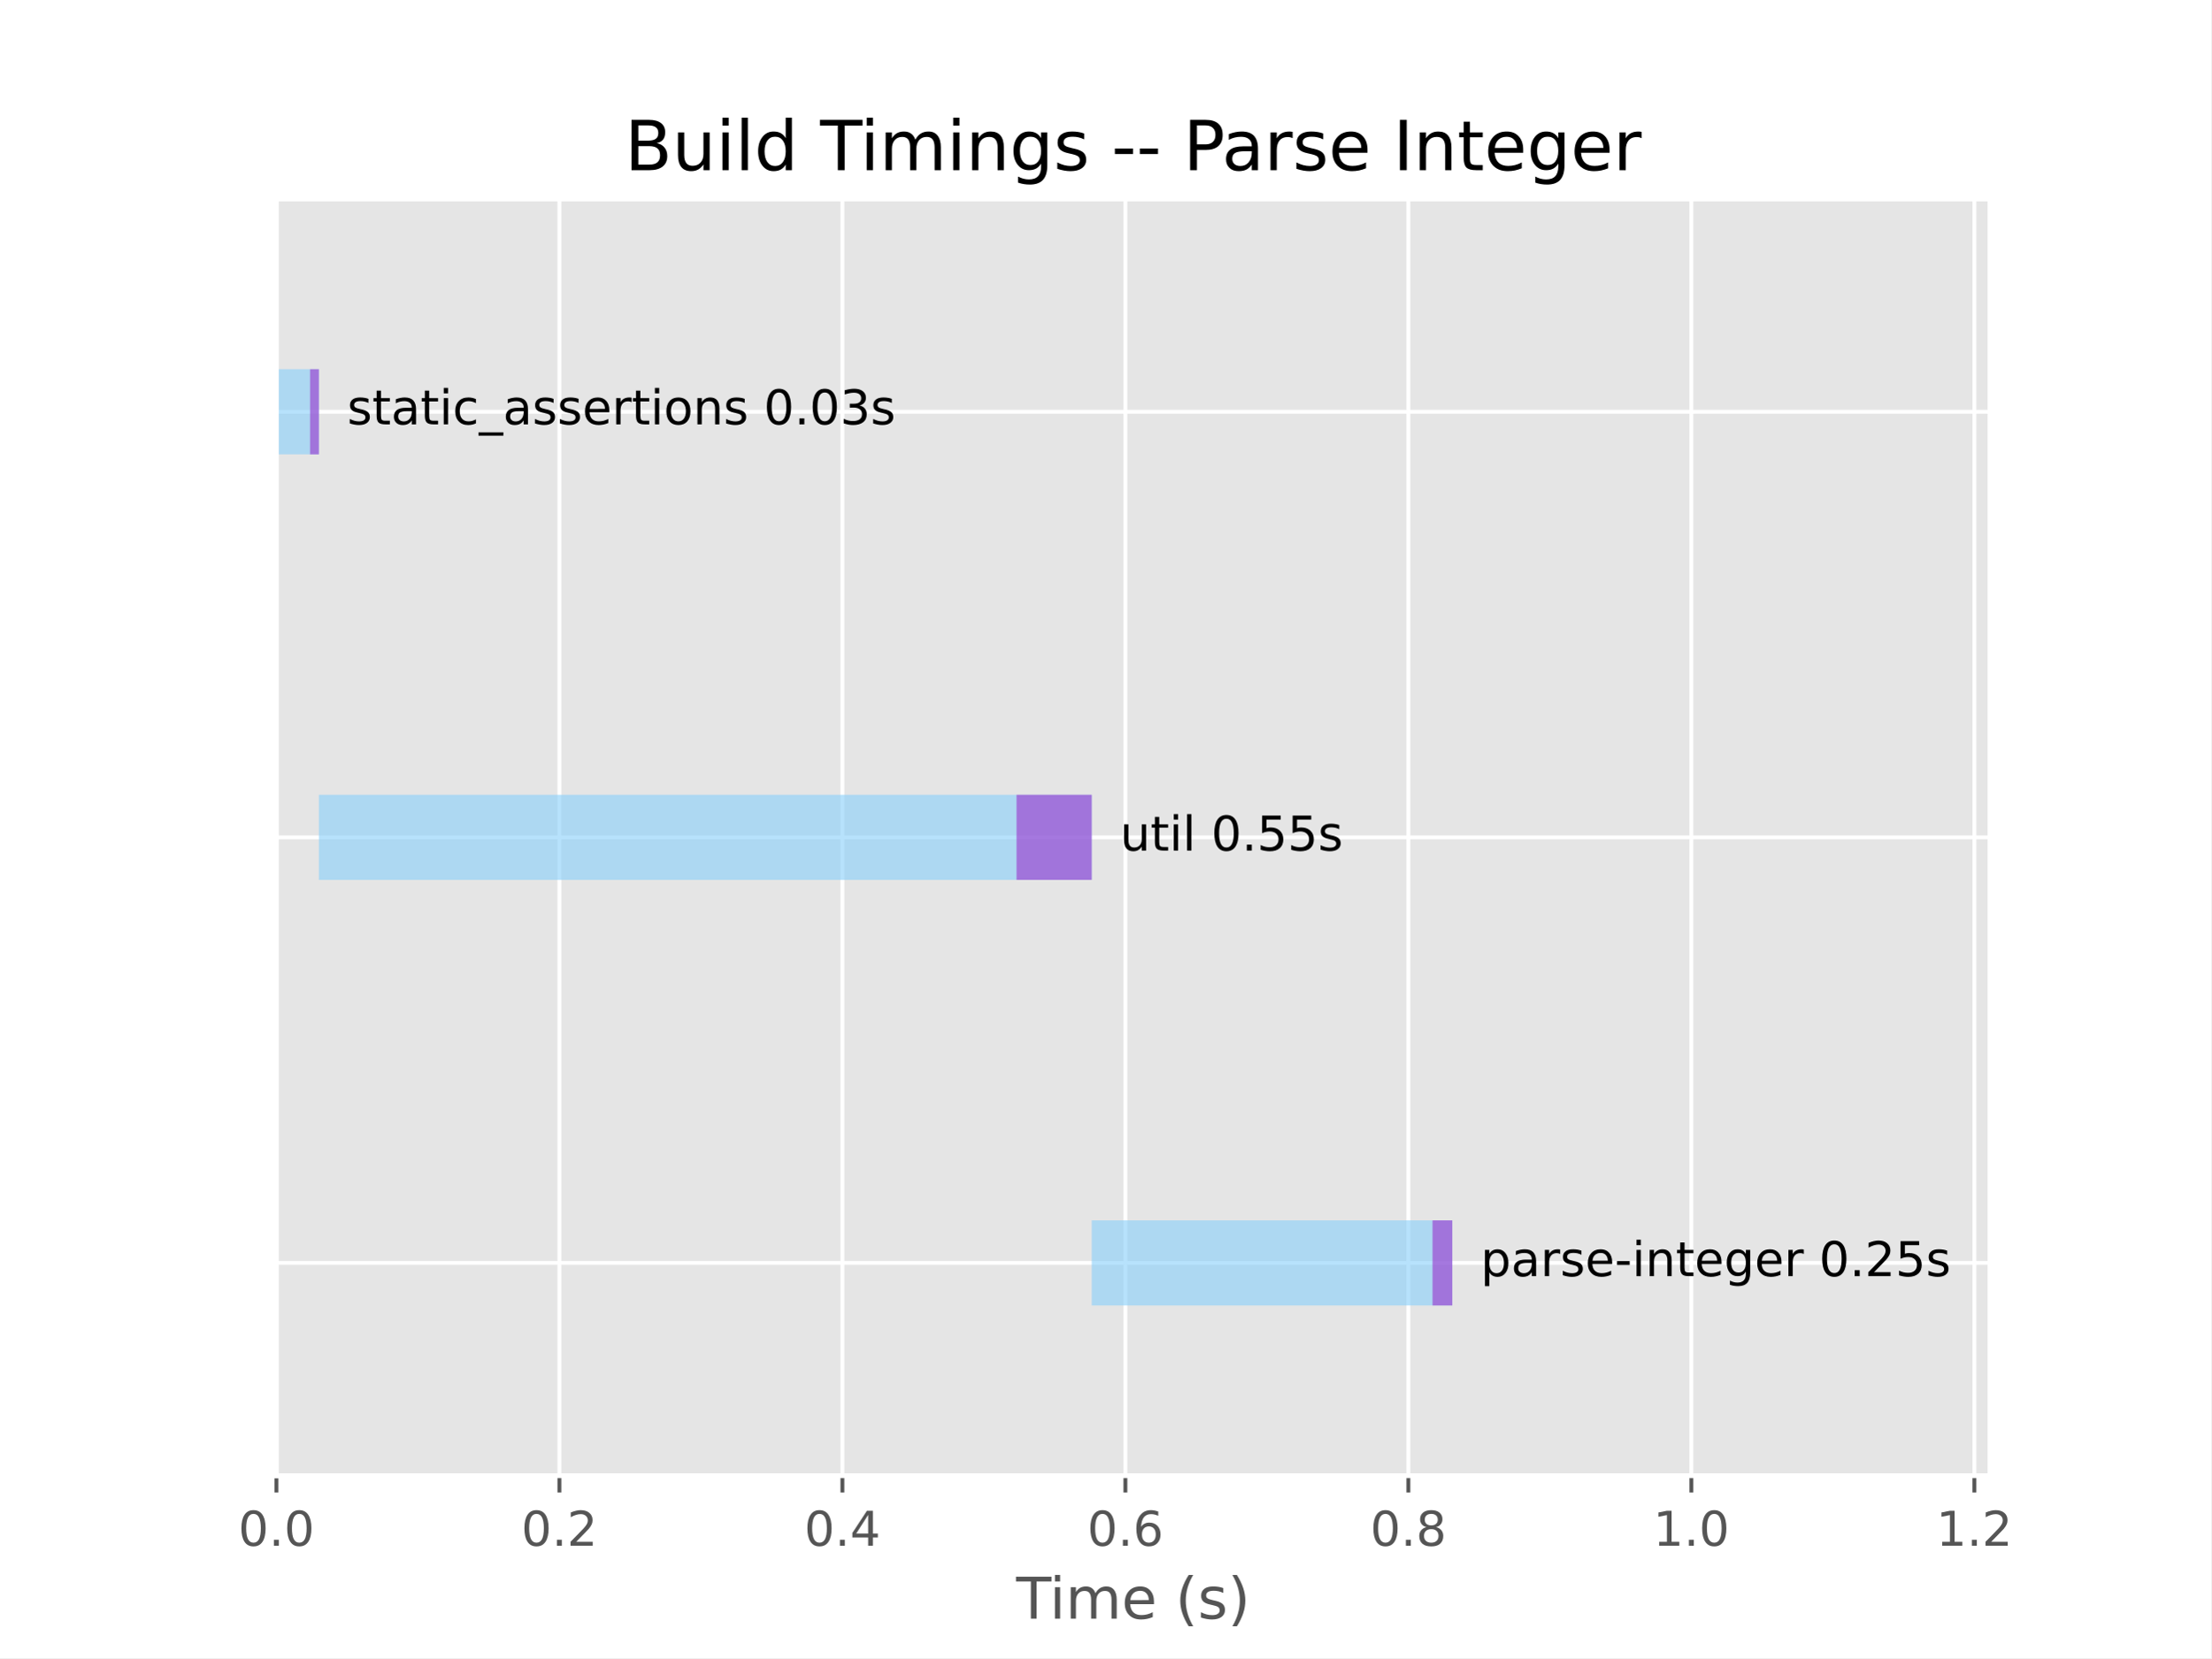
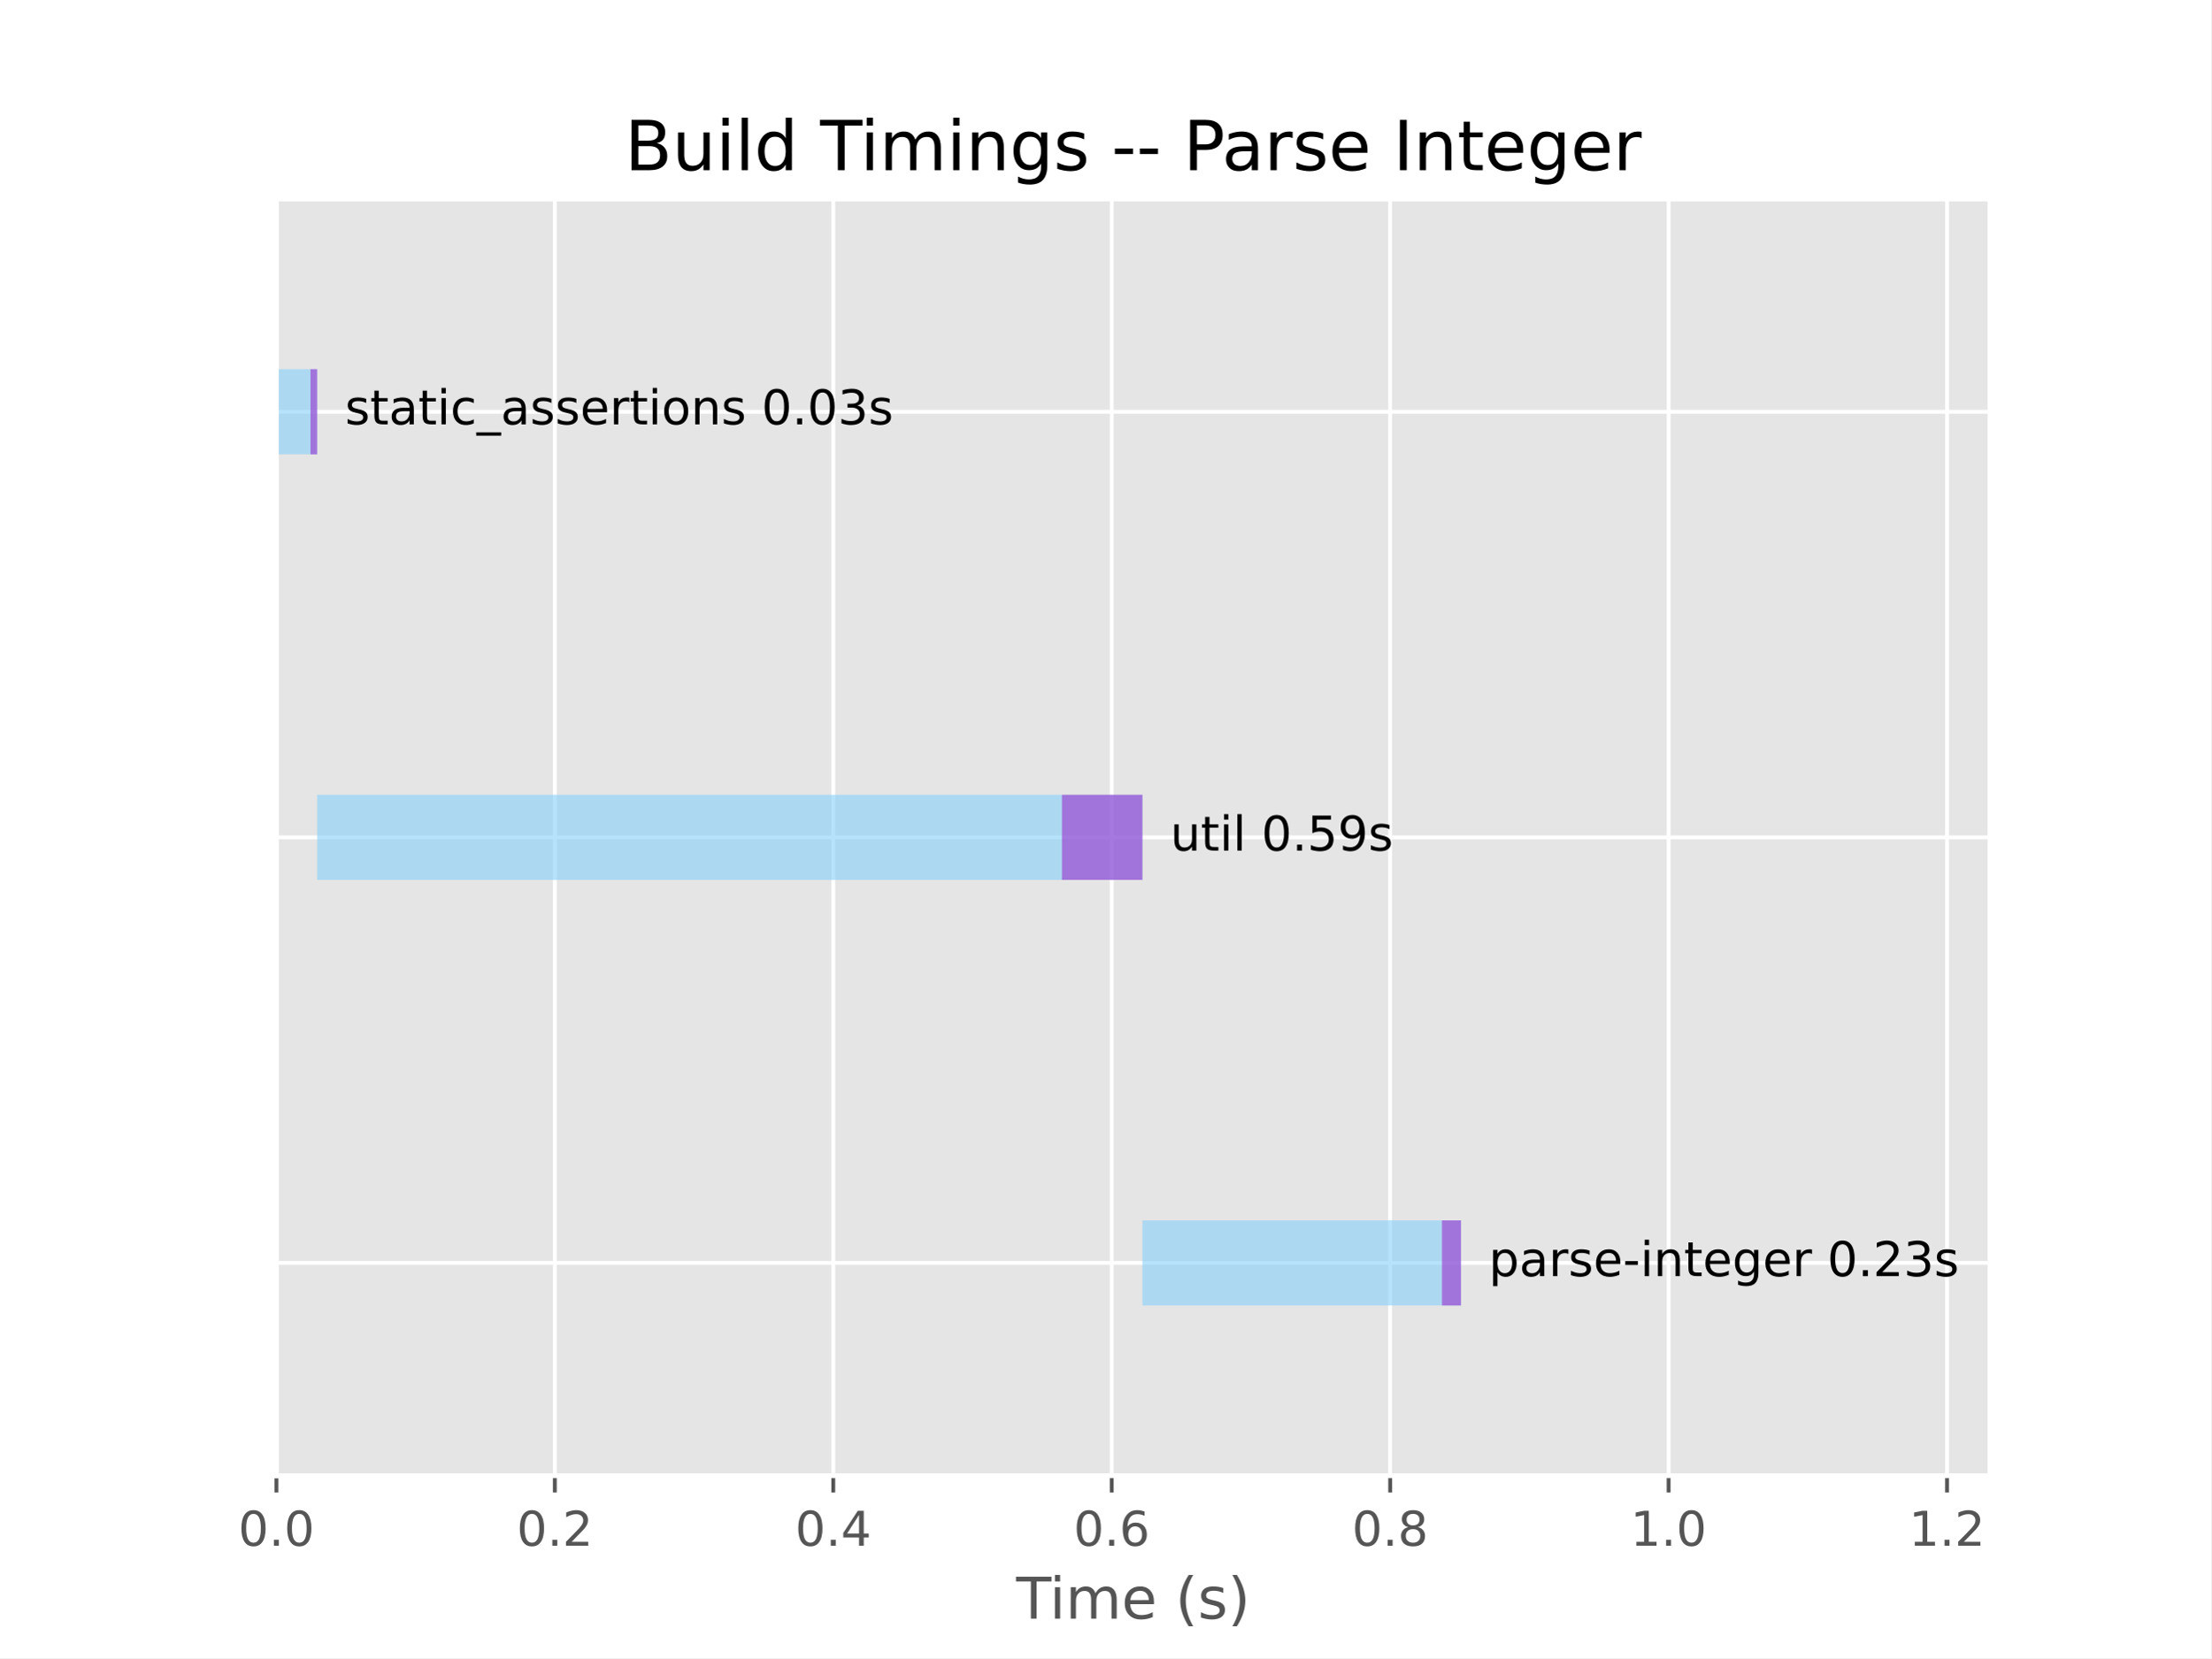
<svg xmlns="http://www.w3.org/2000/svg" xmlns:xlink="http://www.w3.org/1999/xlink" height="345.6pt" version="1.1" viewBox="0 0 460.8 345.6" width="460.8pt">
  <defs>
    <style type="text/css">*{stroke-linecap:butt;stroke-linejoin:round;}</style>
  </defs>
  <g id="figure_1">
    <g id="patch_1">
      <path d="M 0 345.6  L 460.8 345.6  L 460.8 0  L 0 0  z " style="fill:#ffffff;" />
    </g>
    <g id="axes_1">
      <g id="patch_2">
        <path d="M 57.6 307.584  L 414.72 307.584  L 414.72 41.472  L 57.6 41.472  z " style="fill:#e5e5e5;" />
      </g>
      <g id="matplotlib.axis_1">
        <g id="xtick_1">
          <g id="line2d_1">
-             <path clip-path="url(#pe18963c02a)" d="M 57.6 307.584  L 57.6 41.472  " style="fill:none;stroke:#ffffff;stroke-linecap:square;stroke-width:0.8;" />
+             <path clip-path="url(#pc67ecf0b92)" d="M 57.6 307.584  L 57.6 41.472  " style="fill:none;stroke:#ffffff;stroke-linecap:square;stroke-width:0.8;" />
          </g>
          <g id="line2d_2">
            <defs>
-               <path d="M 0 0  L 0 3.5  " id="mfd6eae194a" style="stroke:#555555;stroke-width:0.8;" />
+               <path d="M 0 0  L 0 3.5  " id="m3a16924455" style="stroke:#555555;stroke-width:0.8;" />
            </defs>
            <g>
-               <use style="fill:#555555;stroke:#555555;stroke-width:0.8;" x="57.6" xlink:href="#mfd6eae194a" y="307.584" />
+               <use style="fill:#555555;stroke:#555555;stroke-width:0.8;" x="57.6" xlink:href="#m3a16924455" y="307.584" />
            </g>
          </g>
          <g id="text_1">
            <g style="fill:#555555;" transform="translate(49.64844 322.1824)scale(0.1 -0.1)">
              <defs>
                <path d="M 2034 4250  Q 1547 4250 1301 3770  Q 1056 3291 1056 2328  Q 1056 1369 1301 889  Q 1547 409 2034 409  Q 2525 409 2770 889  Q 3016 1369 3016 2328  Q 3016 3291 2770 3770  Q 2525 4250 2034 4250  z M 2034 4750  Q 2819 4750 3233 4129  Q 3647 3509 3647 2328  Q 3647 1150 3233 529  Q 2819 -91 2034 -91  Q 1250 -91 836 529  Q 422 1150 422 2328  Q 422 3509 836 4129  Q 1250 4750 2034 4750  z " id="DejaVuSans-30" transform="scale(0.015625)" />
                <path d="M 684 794  L 1344 794  L 1344 0  L 684 0  L 684 794  z " id="DejaVuSans-2e" transform="scale(0.015625)" />
              </defs>
              <use xlink:href="#DejaVuSans-30" />
              <use x="63.623" xlink:href="#DejaVuSans-2e" />
              <use x="95.41" xlink:href="#DejaVuSans-30" />
            </g>
          </g>
        </g>
        <g id="xtick_2">
          <g id="line2d_3">
-             <path clip-path="url(#pe18963c02a)" d="M 116.578 307.584  L 116.578 41.472  " style="fill:none;stroke:#ffffff;stroke-linecap:square;stroke-width:0.8;" />
+             <path clip-path="url(#pc67ecf0b92)" d="M 115.628 307.584  L 115.628 41.472  " style="fill:none;stroke:#ffffff;stroke-linecap:square;stroke-width:0.8;" />
          </g>
          <g id="line2d_4">
            <g>
-               <use style="fill:#555555;stroke:#555555;stroke-width:0.8;" x="116.578" xlink:href="#mfd6eae194a" y="307.584" />
+               <use style="fill:#555555;stroke:#555555;stroke-width:0.8;" x="115.628" xlink:href="#m3a16924455" y="307.584" />
            </g>
          </g>
          <g id="text_2">
-             <g style="fill:#555555;" transform="translate(108.6263 322.1824)scale(0.1 -0.1)">
+             <g style="fill:#555555;" transform="translate(107.6769 322.1824)scale(0.1 -0.1)">
              <defs>
                <path d="M 1228 531  L 3431 531  L 3431 0  L 469 0  L 469 531  Q 828 903 1448 1529  Q 2069 2156 2228 2338  Q 2531 2678 2651 2914  Q 2772 3150 2772 3378  Q 2772 3750 2511 3984  Q 2250 4219 1831 4219  Q 1534 4219 1204 4116  Q 875 4013 500 3803  L 500 4441  Q 881 4594 1212 4672  Q 1544 4750 1819 4750  Q 2544 4750 2975 4387  Q 3406 4025 3406 3419  Q 3406 3131 3298 2873  Q 3191 2616 2906 2266  Q 2828 2175 2409 1742  Q 1991 1309 1228 531  z " id="DejaVuSans-32" transform="scale(0.015625)" />
              </defs>
              <use xlink:href="#DejaVuSans-30" />
              <use x="63.623" xlink:href="#DejaVuSans-2e" />
              <use x="95.41" xlink:href="#DejaVuSans-32" />
            </g>
          </g>
        </g>
        <g id="xtick_3">
          <g id="line2d_5">
-             <path clip-path="url(#pe18963c02a)" d="M 175.556 307.584  L 175.556 41.472  " style="fill:none;stroke:#ffffff;stroke-linecap:square;stroke-width:0.8;" />
+             <path clip-path="url(#pc67ecf0b92)" d="M 173.657 307.584  L 173.657 41.472  " style="fill:none;stroke:#ffffff;stroke-linecap:square;stroke-width:0.8;" />
          </g>
          <g id="line2d_6">
            <g>
-               <use style="fill:#555555;stroke:#555555;stroke-width:0.8;" x="175.556" xlink:href="#mfd6eae194a" y="307.584" />
+               <use style="fill:#555555;stroke:#555555;stroke-width:0.8;" x="173.657" xlink:href="#m3a16924455" y="307.584" />
            </g>
          </g>
          <g id="text_3">
-             <g style="fill:#555555;" transform="translate(167.6042 322.1824)scale(0.1 -0.1)">
+             <g style="fill:#555555;" transform="translate(165.7053 322.1824)scale(0.1 -0.1)">
              <defs>
                <path d="M 2419 4116  L 825 1625  L 2419 1625  L 2419 4116  z M 2253 4666  L 3047 4666  L 3047 1625  L 3713 1625  L 3713 1100  L 3047 1100  L 3047 0  L 2419 0  L 2419 1100  L 313 1100  L 313 1709  L 2253 4666  z " id="DejaVuSans-34" transform="scale(0.015625)" />
              </defs>
              <use xlink:href="#DejaVuSans-30" />
              <use x="63.623" xlink:href="#DejaVuSans-2e" />
              <use x="95.41" xlink:href="#DejaVuSans-34" />
            </g>
          </g>
        </g>
        <g id="xtick_4">
          <g id="line2d_7">
-             <path clip-path="url(#pe18963c02a)" d="M 234.534 307.584  L 234.534 41.472  " style="fill:none;stroke:#ffffff;stroke-linecap:square;stroke-width:0.8;" />
+             <path clip-path="url(#pc67ecf0b92)" d="M 231.685 307.584  L 231.685 41.472  " style="fill:none;stroke:#ffffff;stroke-linecap:square;stroke-width:0.8;" />
          </g>
          <g id="line2d_8">
            <g>
-               <use style="fill:#555555;stroke:#555555;stroke-width:0.8;" x="234.534" xlink:href="#mfd6eae194a" y="307.584" />
+               <use style="fill:#555555;stroke:#555555;stroke-width:0.8;" x="231.685" xlink:href="#m3a16924455" y="307.584" />
            </g>
          </g>
          <g id="text_4">
-             <g style="fill:#555555;" transform="translate(226.582 322.1824)scale(0.1 -0.1)">
+             <g style="fill:#555555;" transform="translate(223.7338 322.1824)scale(0.1 -0.1)">
              <defs>
                <path d="M 2113 2584  Q 1688 2584 1439 2293  Q 1191 2003 1191 1497  Q 1191 994 1439 701  Q 1688 409 2113 409  Q 2538 409 2786 701  Q 3034 994 3034 1497  Q 3034 2003 2786 2293  Q 2538 2584 2113 2584  z M 3366 4563  L 3366 3988  Q 3128 4100 2886 4159  Q 2644 4219 2406 4219  Q 1781 4219 1451 3797  Q 1122 3375 1075 2522  Q 1259 2794 1537 2939  Q 1816 3084 2150 3084  Q 2853 3084 3261 2657  Q 3669 2231 3669 1497  Q 3669 778 3244 343  Q 2819 -91 2113 -91  Q 1303 -91 875 529  Q 447 1150 447 2328  Q 447 3434 972 4092  Q 1497 4750 2381 4750  Q 2619 4750 2861 4703  Q 3103 4656 3366 4563  z " id="DejaVuSans-36" transform="scale(0.015625)" />
              </defs>
              <use xlink:href="#DejaVuSans-30" />
              <use x="63.623" xlink:href="#DejaVuSans-2e" />
              <use x="95.41" xlink:href="#DejaVuSans-36" />
            </g>
          </g>
        </g>
        <g id="xtick_5">
          <g id="line2d_9">
-             <path clip-path="url(#pe18963c02a)" d="M 293.511 307.584  L 293.511 41.472  " style="fill:none;stroke:#ffffff;stroke-linecap:square;stroke-width:0.8;" />
+             <path clip-path="url(#pc67ecf0b92)" d="M 289.714 307.584  L 289.714 41.472  " style="fill:none;stroke:#ffffff;stroke-linecap:square;stroke-width:0.8;" />
          </g>
          <g id="line2d_10">
            <g>
-               <use style="fill:#555555;stroke:#555555;stroke-width:0.8;" x="293.511" xlink:href="#mfd6eae194a" y="307.584" />
+               <use style="fill:#555555;stroke:#555555;stroke-width:0.8;" x="289.714" xlink:href="#m3a16924455" y="307.584" />
            </g>
          </g>
          <g id="text_5">
-             <g style="fill:#555555;" transform="translate(285.5599 322.1824)scale(0.1 -0.1)">
+             <g style="fill:#555555;" transform="translate(281.7622 322.1824)scale(0.1 -0.1)">
              <defs>
                <path d="M 2034 2216  Q 1584 2216 1326 1975  Q 1069 1734 1069 1313  Q 1069 891 1326 650  Q 1584 409 2034 409  Q 2484 409 2743 651  Q 3003 894 3003 1313  Q 3003 1734 2745 1975  Q 2488 2216 2034 2216  z M 1403 2484  Q 997 2584 770 2862  Q 544 3141 544 3541  Q 544 4100 942 4425  Q 1341 4750 2034 4750  Q 2731 4750 3128 4425  Q 3525 4100 3525 3541  Q 3525 3141 3298 2862  Q 3072 2584 2669 2484  Q 3125 2378 3379 2068  Q 3634 1759 3634 1313  Q 3634 634 3220 271  Q 2806 -91 2034 -91  Q 1263 -91 848 271  Q 434 634 434 1313  Q 434 1759 690 2068  Q 947 2378 1403 2484  z M 1172 3481  Q 1172 3119 1398 2916  Q 1625 2713 2034 2713  Q 2441 2713 2670 2916  Q 2900 3119 2900 3481  Q 2900 3844 2670 4047  Q 2441 4250 2034 4250  Q 1625 4250 1398 4047  Q 1172 3844 1172 3481  z " id="DejaVuSans-38" transform="scale(0.015625)" />
              </defs>
              <use xlink:href="#DejaVuSans-30" />
              <use x="63.623" xlink:href="#DejaVuSans-2e" />
              <use x="95.41" xlink:href="#DejaVuSans-38" />
            </g>
          </g>
        </g>
        <g id="xtick_6">
          <g id="line2d_11">
-             <path clip-path="url(#pe18963c02a)" d="M 352.489 307.584  L 352.489 41.472  " style="fill:none;stroke:#ffffff;stroke-linecap:square;stroke-width:0.8;" />
+             <path clip-path="url(#pc67ecf0b92)" d="M 347.742 307.584  L 347.742 41.472  " style="fill:none;stroke:#ffffff;stroke-linecap:square;stroke-width:0.8;" />
          </g>
          <g id="line2d_12">
            <g>
-               <use style="fill:#555555;stroke:#555555;stroke-width:0.8;" x="352.489" xlink:href="#mfd6eae194a" y="307.584" />
+               <use style="fill:#555555;stroke:#555555;stroke-width:0.8;" x="347.742" xlink:href="#m3a16924455" y="307.584" />
            </g>
          </g>
          <g id="text_6">
-             <g style="fill:#555555;" transform="translate(344.5378 322.1824)scale(0.1 -0.1)">
+             <g style="fill:#555555;" transform="translate(339.7906 322.1824)scale(0.1 -0.1)">
              <defs>
                <path d="M 794 531  L 1825 531  L 1825 4091  L 703 3866  L 703 4441  L 1819 4666  L 2450 4666  L 2450 531  L 3481 531  L 3481 0  L 794 0  L 794 531  z " id="DejaVuSans-31" transform="scale(0.015625)" />
              </defs>
              <use xlink:href="#DejaVuSans-31" />
              <use x="63.623" xlink:href="#DejaVuSans-2e" />
              <use x="95.41" xlink:href="#DejaVuSans-30" />
            </g>
          </g>
        </g>
        <g id="xtick_7">
          <g id="line2d_13">
-             <path clip-path="url(#pe18963c02a)" d="M 411.467 307.584  L 411.467 41.472  " style="fill:none;stroke:#ffffff;stroke-linecap:square;stroke-width:0.8;" />
+             <path clip-path="url(#pc67ecf0b92)" d="M 405.771 307.584  L 405.771 41.472  " style="fill:none;stroke:#ffffff;stroke-linecap:square;stroke-width:0.8;" />
          </g>
          <g id="line2d_14">
            <g>
-               <use style="fill:#555555;stroke:#555555;stroke-width:0.8;" x="411.467" xlink:href="#mfd6eae194a" y="307.584" />
+               <use style="fill:#555555;stroke:#555555;stroke-width:0.8;" x="405.771" xlink:href="#m3a16924455" y="307.584" />
            </g>
          </g>
          <g id="text_7">
-             <g style="fill:#555555;" transform="translate(403.5157 322.1824)scale(0.1 -0.1)">
+             <g style="fill:#555555;" transform="translate(397.8191 322.1824)scale(0.1 -0.1)">
              <use xlink:href="#DejaVuSans-31" />
              <use x="63.623" xlink:href="#DejaVuSans-2e" />
              <use x="95.41" xlink:href="#DejaVuSans-32" />
            </g>
          </g>
        </g>
        <g id="text_8">
          <g style="fill:#555555;" transform="translate(211.7653 337.3802)scale(0.12 -0.12)">
            <defs>
              <path d="M -19 4666  L 3928 4666  L 3928 4134  L 2272 4134  L 2272 0  L 1638 0  L 1638 4134  L -19 4134  L -19 4666  z " id="DejaVuSans-54" transform="scale(0.015625)" />
              <path d="M 603 3500  L 1178 3500  L 1178 0  L 603 0  L 603 3500  z M 603 4863  L 1178 4863  L 1178 4134  L 603 4134  L 603 4863  z " id="DejaVuSans-69" transform="scale(0.015625)" />
              <path d="M 3328 2828  Q 3544 3216 3844 3400  Q 4144 3584 4550 3584  Q 5097 3584 5394 3201  Q 5691 2819 5691 2113  L 5691 0  L 5113 0  L 5113 2094  Q 5113 2597 4934 2840  Q 4756 3084 4391 3084  Q 3944 3084 3684 2787  Q 3425 2491 3425 1978  L 3425 0  L 2847 0  L 2847 2094  Q 2847 2600 2669 2842  Q 2491 3084 2119 3084  Q 1678 3084 1418 2786  Q 1159 2488 1159 1978  L 1159 0  L 581 0  L 581 3500  L 1159 3500  L 1159 2956  Q 1356 3278 1631 3431  Q 1906 3584 2284 3584  Q 2666 3584 2933 3390  Q 3200 3197 3328 2828  z " id="DejaVuSans-6d" transform="scale(0.015625)" />
              <path d="M 3597 1894  L 3597 1613  L 953 1613  Q 991 1019 1311 708  Q 1631 397 2203 397  Q 2534 397 2845 478  Q 3156 559 3463 722  L 3463 178  Q 3153 47 2828 -22  Q 2503 -91 2169 -91  Q 1331 -91 842 396  Q 353 884 353 1716  Q 353 2575 817 3079  Q 1281 3584 2069 3584  Q 2775 3584 3186 3129  Q 3597 2675 3597 1894  z M 3022 2063  Q 3016 2534 2758 2815  Q 2500 3097 2075 3097  Q 1594 3097 1305 2825  Q 1016 2553 972 2059  L 3022 2063  z " id="DejaVuSans-65" transform="scale(0.015625)" />
              <path id="DejaVuSans-20" transform="scale(0.015625)" />
              <path d="M 1984 4856  Q 1566 4138 1362 3434  Q 1159 2731 1159 2009  Q 1159 1288 1364 580  Q 1569 -128 1984 -844  L 1484 -844  Q 1016 -109 783 600  Q 550 1309 550 2009  Q 550 2706 781 3412  Q 1013 4119 1484 4856  L 1984 4856  z " id="DejaVuSans-28" transform="scale(0.015625)" />
              <path d="M 2834 3397  L 2834 2853  Q 2591 2978 2328 3040  Q 2066 3103 1784 3103  Q 1356 3103 1142 2972  Q 928 2841 928 2578  Q 928 2378 1081 2264  Q 1234 2150 1697 2047  L 1894 2003  Q 2506 1872 2764 1633  Q 3022 1394 3022 966  Q 3022 478 2636 193  Q 2250 -91 1575 -91  Q 1294 -91 989 -36  Q 684 19 347 128  L 347 722  Q 666 556 975 473  Q 1284 391 1588 391  Q 1994 391 2212 530  Q 2431 669 2431 922  Q 2431 1156 2273 1281  Q 2116 1406 1581 1522  L 1381 1569  Q 847 1681 609 1914  Q 372 2147 372 2553  Q 372 3047 722 3315  Q 1072 3584 1716 3584  Q 2034 3584 2315 3537  Q 2597 3491 2834 3397  z " id="DejaVuSans-73" transform="scale(0.015625)" />
              <path d="M 513 4856  L 1013 4856  Q 1481 4119 1714 3412  Q 1947 2706 1947 2009  Q 1947 1309 1714 600  Q 1481 -109 1013 -844  L 513 -844  Q 928 -128 1133 580  Q 1338 1288 1338 2009  Q 1338 2731 1133 3434  Q 928 4138 513 4856  z " id="DejaVuSans-29" transform="scale(0.015625)" />
            </defs>
            <use xlink:href="#DejaVuSans-54" />
            <use x="57.959" xlink:href="#DejaVuSans-69" />
            <use x="85.742" xlink:href="#DejaVuSans-6d" />
            <use x="183.154" xlink:href="#DejaVuSans-65" />
            <use x="244.678" xlink:href="#DejaVuSans-20" />
            <use x="276.465" xlink:href="#DejaVuSans-28" />
            <use x="315.479" xlink:href="#DejaVuSans-73" />
            <use x="367.578" xlink:href="#DejaVuSans-29" />
          </g>
        </g>
      </g>
      <g id="matplotlib.axis_2">
        <g id="ytick_1">
          <g id="line2d_15">
-             <path clip-path="url(#pe18963c02a)" d="M 57.6 263.232  L 414.72 263.232  " style="fill:none;stroke:#ffffff;stroke-linecap:square;stroke-width:0.8;" />
+             <path clip-path="url(#pc67ecf0b92)" d="M 57.6 263.232  L 414.72 263.232  " style="fill:none;stroke:#ffffff;stroke-linecap:square;stroke-width:0.8;" />
          </g>
          <g id="line2d_16" />
        </g>
        <g id="ytick_2">
          <g id="line2d_17">
-             <path clip-path="url(#pe18963c02a)" d="M 57.6 174.528  L 414.72 174.528  " style="fill:none;stroke:#ffffff;stroke-linecap:square;stroke-width:0.8;" />
+             <path clip-path="url(#pc67ecf0b92)" d="M 57.6 174.528  L 414.72 174.528  " style="fill:none;stroke:#ffffff;stroke-linecap:square;stroke-width:0.8;" />
          </g>
          <g id="line2d_18" />
        </g>
        <g id="ytick_3">
          <g id="line2d_19">
-             <path clip-path="url(#pe18963c02a)" d="M 57.6 85.824  L 414.72 85.824  " style="fill:none;stroke:#ffffff;stroke-linecap:square;stroke-width:0.8;" />
+             <path clip-path="url(#pc67ecf0b92)" d="M 57.6 85.824  L 414.72 85.824  " style="fill:none;stroke:#ffffff;stroke-linecap:square;stroke-width:0.8;" />
          </g>
          <g id="line2d_20" />
        </g>
      </g>
      <g id="patch_3">
-         <path clip-path="url(#pe18963c02a)" d="M 57.6 94.694  L 66.454 94.694  L 66.454 76.954  L 57.6 76.954  z " style="fill:#87cefa;opacity:0.6;" />
+         <path clip-path="url(#pc67ecf0b92)" d="M 57.6 94.694  L 66.088 94.694  L 66.088 76.954  L 57.6 76.954  z " style="fill:#87cefa;opacity:0.6;" />
      </g>
      <g id="patch_4">
-         <path clip-path="url(#pe18963c02a)" d="M 64.617 94.694  L 66.454 94.694  L 66.454 76.954  L 64.617 76.954  z " style="fill:#9932cc;opacity:0.6;" />
+         <path clip-path="url(#pc67ecf0b92)" d="M 64.707 94.694  L 66.088 94.694  L 66.088 76.954  L 64.707 76.954  z " style="fill:#9932cc;opacity:0.6;" />
      </g>
      <g id="patch_5">
-         <path clip-path="url(#pe18963c02a)" d="M 66.454 183.398  L 227.519 183.398  L 227.519 165.658  L 66.454 165.658  z " style="fill:#87cefa;opacity:0.6;" />
+         <path clip-path="url(#pc67ecf0b92)" d="M 66.088 183.398  L 238.086 183.398  L 238.086 165.658  L 66.088 165.658  z " style="fill:#87cefa;opacity:0.6;" />
      </g>
      <g id="patch_6">
-         <path clip-path="url(#pe18963c02a)" d="M 211.849 183.398  L 227.519 183.398  L 227.519 165.658  L 211.849 165.658  z " style="fill:#9932cc;opacity:0.6;" />
+         <path clip-path="url(#pc67ecf0b92)" d="M 221.311 183.398  L 238.086 183.398  L 238.086 165.658  L 221.311 165.658  z " style="fill:#9932cc;opacity:0.6;" />
      </g>
      <g id="patch_7">
-         <path clip-path="url(#pe18963c02a)" d="M 227.519 272.102  L 302.662 272.102  L 302.662 254.362  L 227.519 254.362  z " style="fill:#87cefa;opacity:0.6;" />
+         <path clip-path="url(#pc67ecf0b92)" d="M 238.086 272.102  L 304.466 272.102  L 304.466 254.362  L 238.086 254.362  z " style="fill:#87cefa;opacity:0.6;" />
      </g>
      <g id="patch_8">
-         <path clip-path="url(#pe18963c02a)" d="M 298.542 272.102  L 302.662 272.102  L 302.662 254.362  L 298.542 254.362  z " style="fill:#9932cc;opacity:0.6;" />
+         <path clip-path="url(#pc67ecf0b92)" d="M 300.511 272.102  L 304.466 272.102  L 304.466 254.362  L 300.511 254.362  z " style="fill:#9932cc;opacity:0.6;" />
      </g>
      <g id="patch_9">
        <path d="M 57.6 307.584  L 57.6 41.472  " style="fill:none;stroke:#ffffff;stroke-linecap:square;stroke-linejoin:miter;" />
      </g>
      <g id="patch_10">
        <path d="M 414.72 307.584  L 414.72 41.472  " style="fill:none;stroke:#ffffff;stroke-linecap:square;stroke-linejoin:miter;" />
      </g>
      <g id="patch_11">
        <path d="M 57.6 307.584  L 414.72 307.584  " style="fill:none;stroke:#ffffff;stroke-linecap:square;stroke-linejoin:miter;" />
      </g>
      <g id="patch_12">
        <path d="M 57.6 41.472  L 414.72 41.472  " style="fill:none;stroke:#ffffff;stroke-linecap:square;stroke-linejoin:miter;" />
      </g>
      <g id="text_9">
-         <g transform="translate(72.35219 88.44431)scale(0.1 -0.1)">
+         <g transform="translate(71.89048 88.44431)scale(0.1 -0.1)">
          <defs>
            <path d="M 1172 4494  L 1172 3500  L 2356 3500  L 2356 3053  L 1172 3053  L 1172 1153  Q 1172 725 1289 603  Q 1406 481 1766 481  L 2356 481  L 2356 0  L 1766 0  Q 1100 0 847 248  Q 594 497 594 1153  L 594 3053  L 172 3053  L 172 3500  L 594 3500  L 594 4494  L 1172 4494  z " id="DejaVuSans-74" transform="scale(0.015625)" />
            <path d="M 2194 1759  Q 1497 1759 1228 1600  Q 959 1441 959 1056  Q 959 750 1161 570  Q 1363 391 1709 391  Q 2188 391 2477 730  Q 2766 1069 2766 1631  L 2766 1759  L 2194 1759  z M 3341 1997  L 3341 0  L 2766 0  L 2766 531  Q 2569 213 2275 61  Q 1981 -91 1556 -91  Q 1019 -91 701 211  Q 384 513 384 1019  Q 384 1609 779 1909  Q 1175 2209 1959 2209  L 2766 2209  L 2766 2266  Q 2766 2663 2505 2880  Q 2244 3097 1772 3097  Q 1472 3097 1187 3025  Q 903 2953 641 2809  L 641 3341  Q 956 3463 1253 3523  Q 1550 3584 1831 3584  Q 2591 3584 2966 3190  Q 3341 2797 3341 1997  z " id="DejaVuSans-61" transform="scale(0.015625)" />
            <path d="M 3122 3366  L 3122 2828  Q 2878 2963 2633 3030  Q 2388 3097 2138 3097  Q 1578 3097 1268 2742  Q 959 2388 959 1747  Q 959 1106 1268 751  Q 1578 397 2138 397  Q 2388 397 2633 464  Q 2878 531 3122 666  L 3122 134  Q 2881 22 2623 -34  Q 2366 -91 2075 -91  Q 1284 -91 818 406  Q 353 903 353 1747  Q 353 2603 823 3093  Q 1294 3584 2113 3584  Q 2378 3584 2631 3529  Q 2884 3475 3122 3366  z " id="DejaVuSans-63" transform="scale(0.015625)" />
            <path d="M 3263 -1063  L 3263 -1509  L -63 -1509  L -63 -1063  L 3263 -1063  z " id="DejaVuSans-5f" transform="scale(0.015625)" />
            <path d="M 2631 2963  Q 2534 3019 2420 3045  Q 2306 3072 2169 3072  Q 1681 3072 1420 2755  Q 1159 2438 1159 1844  L 1159 0  L 581 0  L 581 3500  L 1159 3500  L 1159 2956  Q 1341 3275 1631 3429  Q 1922 3584 2338 3584  Q 2397 3584 2469 3576  Q 2541 3569 2628 3553  L 2631 2963  z " id="DejaVuSans-72" transform="scale(0.015625)" />
            <path d="M 1959 3097  Q 1497 3097 1228 2736  Q 959 2375 959 1747  Q 959 1119 1226 758  Q 1494 397 1959 397  Q 2419 397 2687 759  Q 2956 1122 2956 1747  Q 2956 2369 2687 2733  Q 2419 3097 1959 3097  z M 1959 3584  Q 2709 3584 3137 3096  Q 3566 2609 3566 1747  Q 3566 888 3137 398  Q 2709 -91 1959 -91  Q 1206 -91 779 398  Q 353 888 353 1747  Q 353 2609 779 3096  Q 1206 3584 1959 3584  z " id="DejaVuSans-6f" transform="scale(0.015625)" />
            <path d="M 3513 2113  L 3513 0  L 2938 0  L 2938 2094  Q 2938 2591 2744 2837  Q 2550 3084 2163 3084  Q 1697 3084 1428 2787  Q 1159 2491 1159 1978  L 1159 0  L 581 0  L 581 3500  L 1159 3500  L 1159 2956  Q 1366 3272 1645 3428  Q 1925 3584 2291 3584  Q 2894 3584 3203 3211  Q 3513 2838 3513 2113  z " id="DejaVuSans-6e" transform="scale(0.015625)" />
            <path d="M 2597 2516  Q 3050 2419 3304 2112  Q 3559 1806 3559 1356  Q 3559 666 3084 287  Q 2609 -91 1734 -91  Q 1441 -91 1130 -33  Q 819 25 488 141  L 488 750  Q 750 597 1062 519  Q 1375 441 1716 441  Q 2309 441 2620 675  Q 2931 909 2931 1356  Q 2931 1769 2642 2001  Q 2353 2234 1838 2234  L 1294 2234  L 1294 2753  L 1863 2753  Q 2328 2753 2575 2939  Q 2822 3125 2822 3475  Q 2822 3834 2567 4026  Q 2313 4219 1838 4219  Q 1578 4219 1281 4162  Q 984 4106 628 3988  L 628 4550  Q 988 4650 1302 4700  Q 1616 4750 1894 4750  Q 2613 4750 3031 4423  Q 3450 4097 3450 3541  Q 3450 3153 3228 2886  Q 3006 2619 2597 2516  z " id="DejaVuSans-33" transform="scale(0.015625)" />
          </defs>
          <use xlink:href="#DejaVuSans-73" />
          <use x="52.1" xlink:href="#DejaVuSans-74" />
          <use x="91.309" xlink:href="#DejaVuSans-61" />
          <use x="152.588" xlink:href="#DejaVuSans-74" />
          <use x="191.797" xlink:href="#DejaVuSans-69" />
          <use x="219.58" xlink:href="#DejaVuSans-63" />
          <use x="274.561" xlink:href="#DejaVuSans-5f" />
          <use x="324.561" xlink:href="#DejaVuSans-61" />
          <use x="385.84" xlink:href="#DejaVuSans-73" />
          <use x="437.939" xlink:href="#DejaVuSans-73" />
          <use x="490.039" xlink:href="#DejaVuSans-65" />
          <use x="551.562" xlink:href="#DejaVuSans-72" />
          <use x="592.676" xlink:href="#DejaVuSans-74" />
          <use x="631.885" xlink:href="#DejaVuSans-69" />
          <use x="659.668" xlink:href="#DejaVuSans-6f" />
          <use x="720.85" xlink:href="#DejaVuSans-6e" />
          <use x="784.229" xlink:href="#DejaVuSans-73" />
          <use x="836.328" xlink:href="#DejaVuSans-20" />
          <use x="868.115" xlink:href="#DejaVuSans-30" />
          <use x="931.738" xlink:href="#DejaVuSans-2e" />
          <use x="963.525" xlink:href="#DejaVuSans-30" />
          <use x="1027.148" xlink:href="#DejaVuSans-33" />
          <use x="1090.771" xlink:href="#DejaVuSans-73" />
        </g>
      </g>
      <g id="text_10">
-         <g transform="translate(233.4173 177.2874)scale(0.1 -0.1)">
+         <g transform="translate(243.8887 177.2874)scale(0.1 -0.1)">
          <defs>
            <path d="M 544 1381  L 544 3500  L 1119 3500  L 1119 1403  Q 1119 906 1312 657  Q 1506 409 1894 409  Q 2359 409 2629 706  Q 2900 1003 2900 1516  L 2900 3500  L 3475 3500  L 3475 0  L 2900 0  L 2900 538  Q 2691 219 2414 64  Q 2138 -91 1772 -91  Q 1169 -91 856 284  Q 544 659 544 1381  z M 1991 3584  L 1991 3584  z " id="DejaVuSans-75" transform="scale(0.015625)" />
            <path d="M 603 4863  L 1178 4863  L 1178 0  L 603 0  L 603 4863  z " id="DejaVuSans-6c" transform="scale(0.015625)" />
            <path d="M 691 4666  L 3169 4666  L 3169 4134  L 1269 4134  L 1269 2991  Q 1406 3038 1543 3061  Q 1681 3084 1819 3084  Q 2600 3084 3056 2656  Q 3513 2228 3513 1497  Q 3513 744 3044 326  Q 2575 -91 1722 -91  Q 1428 -91 1123 -41  Q 819 9 494 109  L 494 744  Q 775 591 1075 516  Q 1375 441 1709 441  Q 2250 441 2565 725  Q 2881 1009 2881 1497  Q 2881 1984 2565 2268  Q 2250 2553 1709 2553  Q 1456 2553 1204 2497  Q 953 2441 691 2322  L 691 4666  z " id="DejaVuSans-35" transform="scale(0.015625)" />
+             <path d="M 703 97  L 703 672  Q 941 559 1184 500  Q 1428 441 1663 441  Q 2288 441 2617 861  Q 2947 1281 2994 2138  Q 2813 1869 2534 1725  Q 2256 1581 1919 1581  Q 1219 1581 811 2004  Q 403 2428 403 3163  Q 403 3881 828 4315  Q 1253 4750 1959 4750  Q 2769 4750 3195 4129  Q 3622 3509 3622 2328  Q 3622 1225 3098 567  Q 2575 -91 1691 -91  Q 1453 -91 1209 -44  Q 966 3 703 97  z M 1959 2075  Q 2384 2075 2632 2365  Q 2881 2656 2881 3163  Q 2881 3666 2632 3958  Q 2384 4250 1959 4250  Q 1534 4250 1286 3958  Q 1038 3666 1038 3163  Q 1038 2656 1286 2365  Q 1534 2075 1959 2075  z " id="DejaVuSans-39" transform="scale(0.015625)" />
          </defs>
          <use xlink:href="#DejaVuSans-75" />
          <use x="63.379" xlink:href="#DejaVuSans-74" />
          <use x="102.588" xlink:href="#DejaVuSans-69" />
          <use x="130.371" xlink:href="#DejaVuSans-6c" />
          <use x="158.154" xlink:href="#DejaVuSans-20" />
          <use x="189.941" xlink:href="#DejaVuSans-30" />
          <use x="253.564" xlink:href="#DejaVuSans-2e" />
          <use x="285.352" xlink:href="#DejaVuSans-35" />
-           <use x="348.975" xlink:href="#DejaVuSans-35" />
+           <use x="348.975" xlink:href="#DejaVuSans-39" />
          <use x="412.598" xlink:href="#DejaVuSans-73" />
        </g>
      </g>
      <g id="text_11">
-         <g transform="translate(308.5598 265.9914)scale(0.1 -0.1)">
+         <g transform="translate(310.2688 265.9914)scale(0.1 -0.1)">
          <defs>
            <path d="M 1159 525  L 1159 -1331  L 581 -1331  L 581 3500  L 1159 3500  L 1159 2969  Q 1341 3281 1617 3432  Q 1894 3584 2278 3584  Q 2916 3584 3314 3078  Q 3713 2572 3713 1747  Q 3713 922 3314 415  Q 2916 -91 2278 -91  Q 1894 -91 1617 61  Q 1341 213 1159 525  z M 3116 1747  Q 3116 2381 2855 2742  Q 2594 3103 2138 3103  Q 1681 3103 1420 2742  Q 1159 2381 1159 1747  Q 1159 1113 1420 752  Q 1681 391 2138 391  Q 2594 391 2855 752  Q 3116 1113 3116 1747  z " id="DejaVuSans-70" transform="scale(0.015625)" />
            <path d="M 313 2009  L 1997 2009  L 1997 1497  L 313 1497  L 313 2009  z " id="DejaVuSans-2d" transform="scale(0.015625)" />
            <path d="M 2906 1791  Q 2906 2416 2648 2759  Q 2391 3103 1925 3103  Q 1463 3103 1205 2759  Q 947 2416 947 1791  Q 947 1169 1205 825  Q 1463 481 1925 481  Q 2391 481 2648 825  Q 2906 1169 2906 1791  z M 3481 434  Q 3481 -459 3084 -895  Q 2688 -1331 1869 -1331  Q 1566 -1331 1297 -1286  Q 1028 -1241 775 -1147  L 775 -588  Q 1028 -725 1275 -790  Q 1522 -856 1778 -856  Q 2344 -856 2625 -561  Q 2906 -266 2906 331  L 2906 616  Q 2728 306 2450 153  Q 2172 0 1784 0  Q 1141 0 747 490  Q 353 981 353 1791  Q 353 2603 747 3093  Q 1141 3584 1784 3584  Q 2172 3584 2450 3431  Q 2728 3278 2906 2969  L 2906 3500  L 3481 3500  L 3481 434  z " id="DejaVuSans-67" transform="scale(0.015625)" />
          </defs>
          <use xlink:href="#DejaVuSans-70" />
          <use x="63.477" xlink:href="#DejaVuSans-61" />
          <use x="124.756" xlink:href="#DejaVuSans-72" />
          <use x="165.869" xlink:href="#DejaVuSans-73" />
          <use x="217.969" xlink:href="#DejaVuSans-65" />
          <use x="279.492" xlink:href="#DejaVuSans-2d" />
          <use x="315.576" xlink:href="#DejaVuSans-69" />
          <use x="343.359" xlink:href="#DejaVuSans-6e" />
          <use x="406.738" xlink:href="#DejaVuSans-74" />
          <use x="445.947" xlink:href="#DejaVuSans-65" />
          <use x="507.471" xlink:href="#DejaVuSans-67" />
          <use x="570.947" xlink:href="#DejaVuSans-65" />
          <use x="632.471" xlink:href="#DejaVuSans-72" />
          <use x="673.584" xlink:href="#DejaVuSans-20" />
          <use x="705.371" xlink:href="#DejaVuSans-30" />
          <use x="768.994" xlink:href="#DejaVuSans-2e" />
          <use x="800.781" xlink:href="#DejaVuSans-32" />
-           <use x="864.404" xlink:href="#DejaVuSans-35" />
+           <use x="864.404" xlink:href="#DejaVuSans-33" />
          <use x="928.027" xlink:href="#DejaVuSans-73" />
        </g>
      </g>
      <g id="text_12">
        <g transform="translate(130.1951 35.472)scale(0.144 -0.144)">
          <defs>
            <path d="M 1259 2228  L 1259 519  L 2272 519  Q 2781 519 3026 730  Q 3272 941 3272 1375  Q 3272 1813 3026 2020  Q 2781 2228 2272 2228  L 1259 2228  z M 1259 4147  L 1259 2741  L 2194 2741  Q 2656 2741 2882 2914  Q 3109 3088 3109 3444  Q 3109 3797 2882 3972  Q 2656 4147 2194 4147  L 1259 4147  z M 628 4666  L 2241 4666  Q 2963 4666 3353 4366  Q 3744 4066 3744 3513  Q 3744 3084 3544 2831  Q 3344 2578 2956 2516  Q 3422 2416 3680 2098  Q 3938 1781 3938 1306  Q 3938 681 3513 340  Q 3088 0 2303 0  L 628 0  L 628 4666  z " id="DejaVuSans-42" transform="scale(0.015625)" />
            <path d="M 2906 2969  L 2906 4863  L 3481 4863  L 3481 0  L 2906 0  L 2906 525  Q 2725 213 2448 61  Q 2172 -91 1784 -91  Q 1150 -91 751 415  Q 353 922 353 1747  Q 353 2572 751 3078  Q 1150 3584 1784 3584  Q 2172 3584 2448 3432  Q 2725 3281 2906 2969  z M 947 1747  Q 947 1113 1208 752  Q 1469 391 1925 391  Q 2381 391 2643 752  Q 2906 1113 2906 1747  Q 2906 2381 2643 2742  Q 2381 3103 1925 3103  Q 1469 3103 1208 2742  Q 947 2381 947 1747  z " id="DejaVuSans-64" transform="scale(0.015625)" />
            <path d="M 1259 4147  L 1259 2394  L 2053 2394  Q 2494 2394 2734 2622  Q 2975 2850 2975 3272  Q 2975 3691 2734 3919  Q 2494 4147 2053 4147  L 1259 4147  z M 628 4666  L 2053 4666  Q 2838 4666 3239 4311  Q 3641 3956 3641 3272  Q 3641 2581 3239 2228  Q 2838 1875 2053 1875  L 1259 1875  L 1259 0  L 628 0  L 628 4666  z " id="DejaVuSans-50" transform="scale(0.015625)" />
            <path d="M 628 4666  L 1259 4666  L 1259 0  L 628 0  L 628 4666  z " id="DejaVuSans-49" transform="scale(0.015625)" />
          </defs>
          <use xlink:href="#DejaVuSans-42" />
          <use x="68.604" xlink:href="#DejaVuSans-75" />
          <use x="131.982" xlink:href="#DejaVuSans-69" />
          <use x="159.766" xlink:href="#DejaVuSans-6c" />
          <use x="187.549" xlink:href="#DejaVuSans-64" />
          <use x="251.025" xlink:href="#DejaVuSans-20" />
          <use x="282.812" xlink:href="#DejaVuSans-54" />
          <use x="340.771" xlink:href="#DejaVuSans-69" />
          <use x="368.555" xlink:href="#DejaVuSans-6d" />
          <use x="465.967" xlink:href="#DejaVuSans-69" />
          <use x="493.75" xlink:href="#DejaVuSans-6e" />
          <use x="557.129" xlink:href="#DejaVuSans-67" />
          <use x="620.605" xlink:href="#DejaVuSans-73" />
          <use x="672.705" xlink:href="#DejaVuSans-20" />
          <use x="704.492" xlink:href="#DejaVuSans-2d" />
          <use x="740.576" xlink:href="#DejaVuSans-2d" />
          <use x="776.66" xlink:href="#DejaVuSans-20" />
          <use x="808.447" xlink:href="#DejaVuSans-50" />
          <use x="864.25" xlink:href="#DejaVuSans-61" />
          <use x="925.529" xlink:href="#DejaVuSans-72" />
          <use x="966.643" xlink:href="#DejaVuSans-73" />
          <use x="1018.742" xlink:href="#DejaVuSans-65" />
          <use x="1080.266" xlink:href="#DejaVuSans-20" />
          <use x="1112.053" xlink:href="#DejaVuSans-49" />
          <use x="1141.545" xlink:href="#DejaVuSans-6e" />
          <use x="1204.924" xlink:href="#DejaVuSans-74" />
          <use x="1244.133" xlink:href="#DejaVuSans-65" />
          <use x="1305.656" xlink:href="#DejaVuSans-67" />
          <use x="1369.133" xlink:href="#DejaVuSans-65" />
          <use x="1430.656" xlink:href="#DejaVuSans-72" />
        </g>
      </g>
    </g>
  </g>
  <defs>
-     <clipPath id="pe18963c02a">
+     <clipPath id="pc67ecf0b92">
      <rect height="266.112" width="357.12" x="57.6" y="41.472" />
    </clipPath>
  </defs>
</svg>
